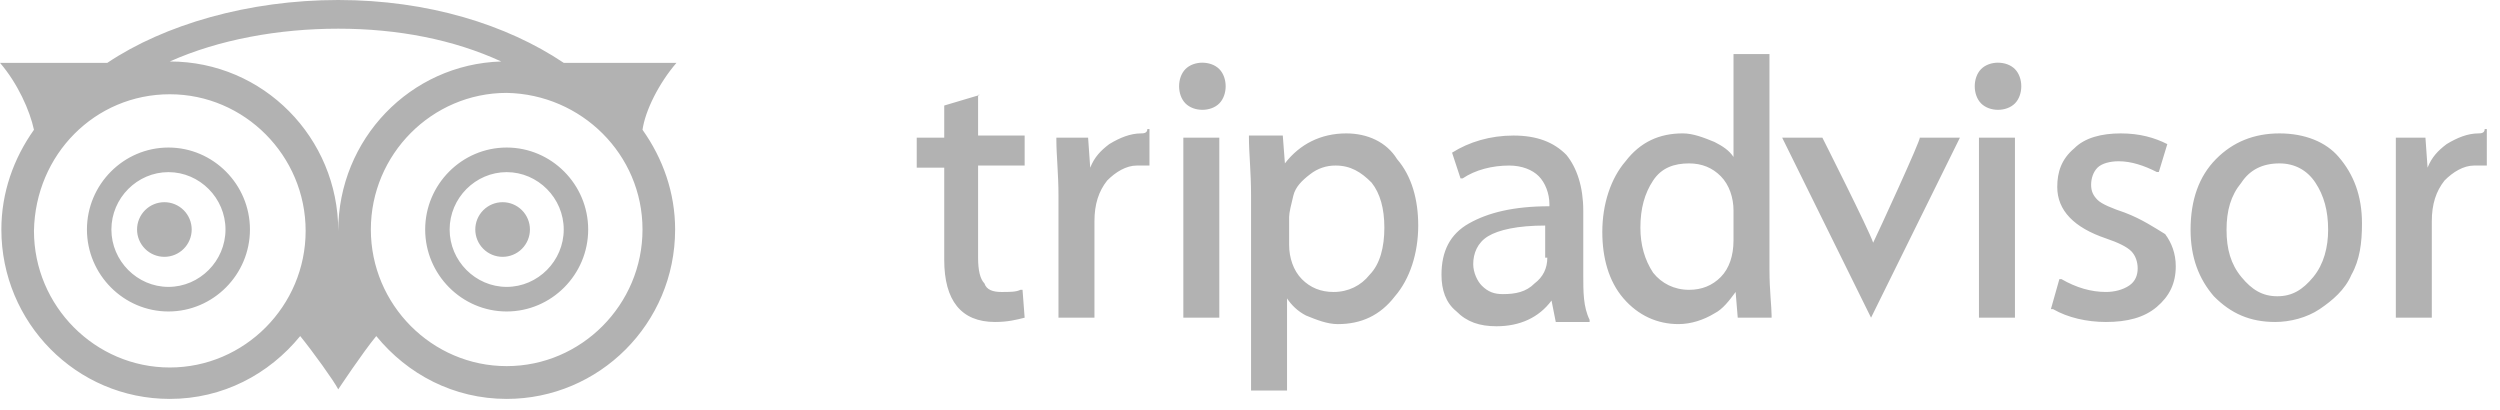
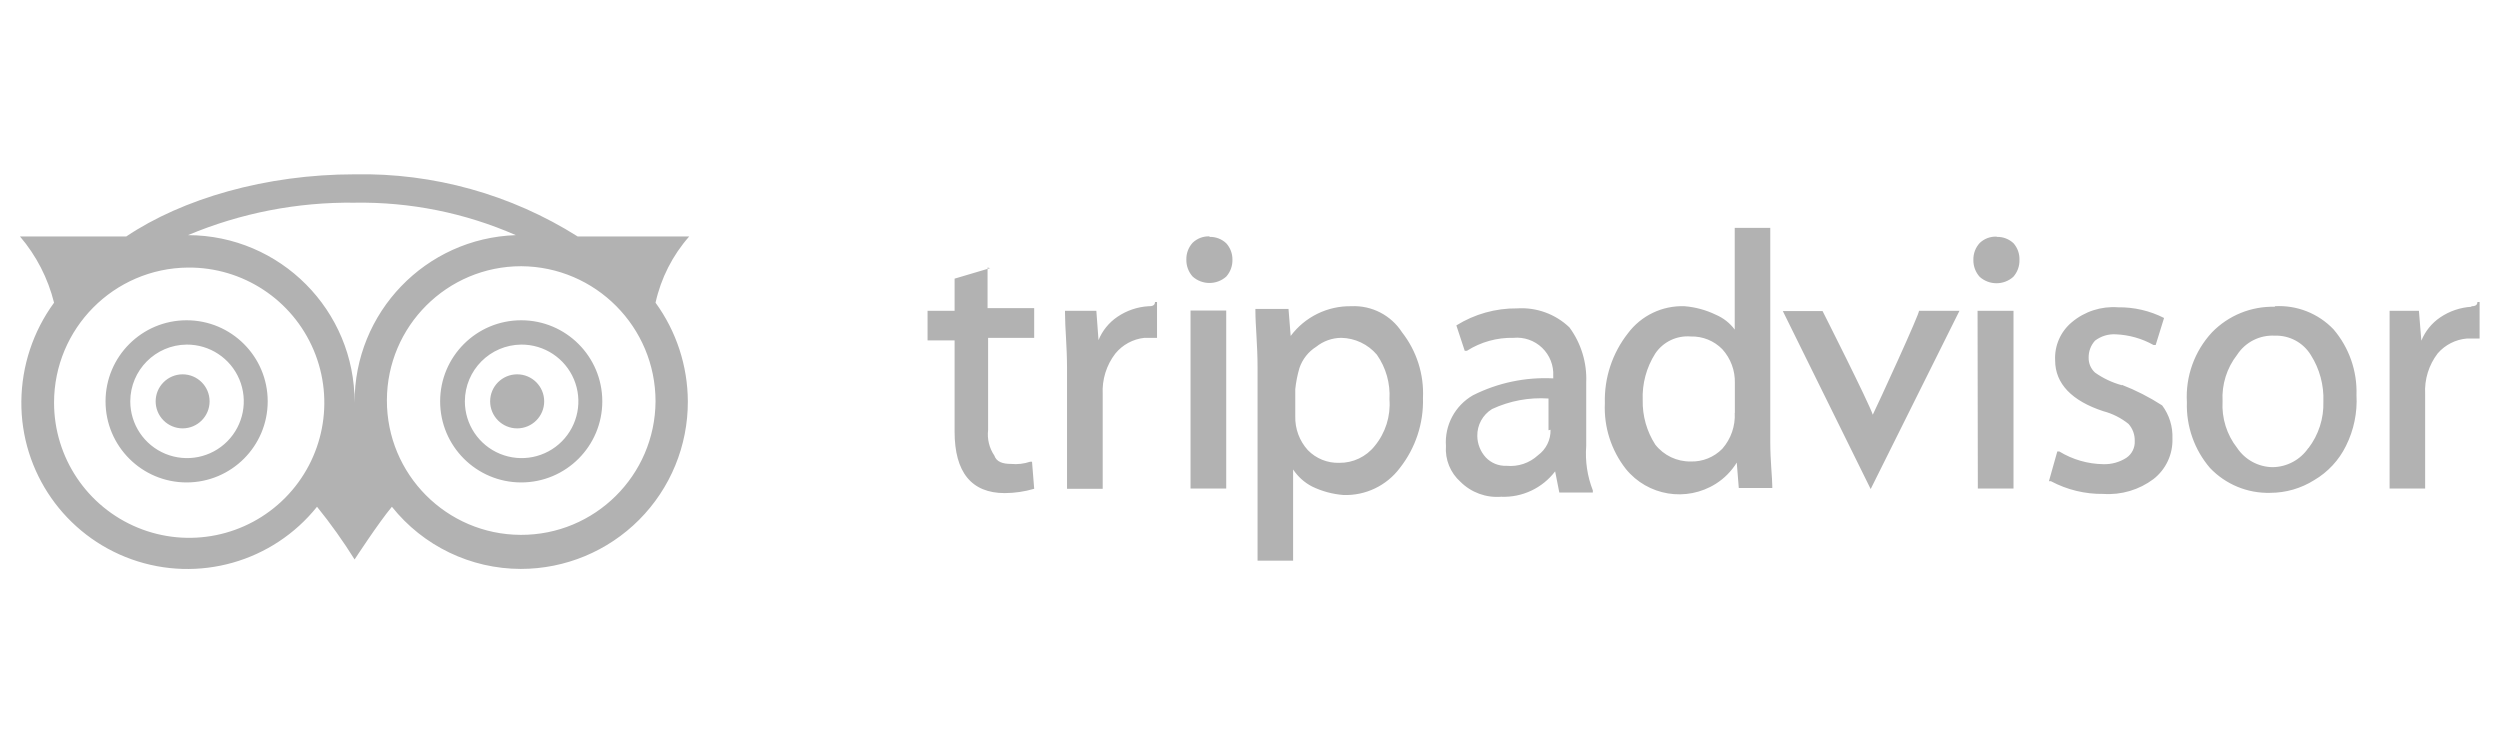
- <svg xmlns="http://www.w3.org/2000/svg" width="183" height="30" viewBox="0 0 183 30" fill="none">
-   <path fill-rule="evenodd" clip-rule="evenodd" d="M0.1 16.8C0.1 23.6 5.569 29.2 12.43 29.2C16.307 29.2 19.688 27.4 21.975 24.6C22.87 25.7 24.461 27.9 24.759 28.5C24.759 28.5 26.549 25.8 27.543 24.6C29.83 27.4 33.211 29.2 37.089 29.2C43.85 29.2 49.419 23.7 49.419 16.8C49.419 14.1 48.524 11.6 47.032 9.5C47.231 8.1 48.225 6.1 49.518 4.6H41.265C37.089 1.8 31.322 0 24.759 0C18.197 0 12.032 1.8 7.856 4.6H7.86781e-09C1.293 6.1 2.188 8.1 2.486 9.5C0.995 11.6 0.1 14.1 0.1 16.8ZM47.032 16.8C47.032 22.3 42.558 26.8 37.089 26.8C31.62 26.8 27.146 22.3 27.146 16.8C27.146 11.3 31.62 6.8 37.089 6.8C42.558 6.9 47.032 11.3 47.032 16.8ZM24.759 2.1C29.134 2.1 33.211 2.9 36.691 4.5C30.029 4.7 24.759 10.2 24.759 16.9C24.759 10.1 19.29 4.5 12.429 4.5C16.009 2.9 20.384 2.1 24.759 2.1ZM12.429 6.9C17.899 6.9 22.373 11.4 22.373 16.9C22.373 22.4 17.898 26.9 12.429 26.9C6.961 26.9 2.486 22.4 2.486 16.9C2.586 11.3 6.961 6.9 12.429 6.9ZM37.089 22.8C40.37 22.8 43.055 20.1 43.055 16.8C43.055 13.5 40.37 10.8 37.089 10.8C33.808 10.8 31.123 13.5 31.123 16.8C31.123 20.1 33.808 22.8 37.089 22.8ZM12.33 22.8C15.611 22.8 18.296 20.1 18.296 16.8C18.296 13.5 15.611 10.8 12.33 10.8C9.049 10.8 6.364 13.5 6.364 16.8C6.364 20.1 9.049 22.8 12.33 22.8ZM12.33 12.6C14.617 12.6 16.506 14.5 16.506 16.8C16.506 19.1 14.617 21 12.33 21C10.043 21 8.154 19.1 8.154 16.8C8.154 14.5 10.043 12.6 12.33 12.6ZM37.089 12.6C39.376 12.6 41.265 14.5 41.265 16.8C41.265 19.1 39.375 21 37.089 21C34.802 21 32.913 19.1 32.913 16.8C32.913 14.5 34.802 12.6 37.089 12.6ZM12.032 18.8C12.562 18.8 13.071 18.589 13.446 18.214C13.821 17.839 14.032 17.33 14.032 16.8C14.032 16.27 13.821 15.761 13.446 15.386C13.071 15.011 12.562 14.8 12.032 14.8C11.502 14.8 10.993 15.011 10.618 15.386C10.243 15.761 10.032 16.27 10.032 16.8C10.032 17.33 10.243 17.839 10.618 18.214C10.993 18.589 11.502 18.8 12.032 18.8ZM36.791 18.8C37.321 18.8 37.83 18.589 38.205 18.214C38.58 17.839 38.791 17.33 38.791 16.8C38.791 16.27 38.58 15.761 38.205 15.386C37.83 15.011 37.321 14.8 36.791 14.8C36.261 14.8 35.752 15.011 35.377 15.386C35.002 15.761 34.791 16.27 34.791 16.8C34.791 17.33 35.002 17.839 35.377 18.214C35.752 18.589 36.261 18.8 36.791 18.8ZM71.751 6.941L69.118 7.725V10.078H67.104V12.275H69.118V19.02C69.118 22 70.357 23.569 72.835 23.569C73.765 23.569 74.384 23.412 75.004 23.255L74.849 21.215H74.694C74.384 21.373 73.919 21.373 73.3 21.373C72.68 21.373 72.215 21.216 72.06 20.745C71.75 20.431 71.596 19.804 71.596 18.863V12.118H75.004V9.922H71.596V6.942H71.751V6.941ZM83.522 9.765C82.747 9.765 81.972 10.078 81.198 10.549C80.578 11.019 80.114 11.49 79.804 12.275L79.649 10.078H77.326V10.235C77.326 11.333 77.481 12.745 77.481 14.314V23.254H80.114V16.196C80.114 14.941 80.424 14 81.044 13.216C81.664 12.588 82.438 12.118 83.212 12.118H84.141V9.45H83.986C83.986 9.764 83.676 9.764 83.522 9.764V9.765ZM86.62 10.078H89.253V23.255H86.62V10.078ZM88.014 4.588C87.549 4.588 87.084 4.745 86.774 5.058C86.464 5.373 86.31 5.843 86.31 6.314C86.31 6.784 86.465 7.254 86.775 7.569C87.085 7.882 87.549 8.039 88.014 8.039C88.478 8.039 88.944 7.882 89.253 7.569C89.563 7.255 89.718 6.784 89.718 6.314C89.718 5.844 89.563 5.373 89.253 5.059C88.943 4.745 88.478 4.589 88.013 4.589L88.014 4.588ZM98.547 9.765C96.687 9.765 95.139 10.549 94.055 11.961L93.9 9.921H91.422V10.078C91.422 11.176 91.577 12.588 91.577 14.314V28.588H94.211V21.843C94.521 22.313 94.985 22.784 95.605 23.098C96.379 23.412 97.154 23.725 97.928 23.725C99.632 23.725 101.026 23.098 102.11 21.686C103.195 20.431 103.814 18.549 103.814 16.51C103.814 14.627 103.349 12.902 102.265 11.647C101.491 10.392 100.097 9.765 98.548 9.765H98.547ZM115.895 20.118V15.412C115.895 13.686 115.43 12.275 114.655 11.333C113.726 10.393 112.487 9.922 110.783 9.922C109.08 9.922 107.531 10.392 106.291 11.176L106.911 13.059H107.066C107.996 12.431 109.234 12.118 110.474 12.118C111.403 12.118 112.177 12.431 112.642 12.902C113.107 13.372 113.417 14.157 113.417 14.942V15.098C110.783 15.098 108.925 15.568 107.531 16.353C106.137 17.137 105.517 18.393 105.517 20.118C105.517 21.216 105.827 22.157 106.601 22.784C107.376 23.569 108.305 23.882 109.544 23.882C111.248 23.882 112.642 23.255 113.572 22L113.882 23.569H116.36V23.412C115.895 22.471 115.895 21.372 115.895 20.118ZM129.525 19.804V3.96H126.893V11.49C126.583 11.019 126.118 10.705 125.498 10.391C124.724 10.077 123.95 9.764 123.175 9.764C121.471 9.764 120.077 10.391 118.993 11.803C117.909 13.058 117.289 14.94 117.289 16.979C117.289 18.862 117.754 20.587 118.838 21.842C119.922 23.097 121.316 23.724 122.865 23.724C123.795 23.724 124.724 23.411 125.498 22.94C126.118 22.626 126.583 21.999 127.048 21.372L127.202 23.254H129.681V23.097C129.681 22.47 129.526 21.215 129.526 19.803L129.525 19.804ZM137.115 17.764C136.805 16.824 133.398 10.078 133.398 10.078H130.455L136.961 23.255L143.466 10.078H140.523C140.678 10.078 137.425 17.138 137.116 17.765L137.115 17.764ZM144.86 10.078H147.494V23.255H144.86V10.078ZM146.255 4.588C145.79 4.588 145.325 4.745 145.015 5.058C144.705 5.373 144.551 5.843 144.551 6.314C144.551 6.784 144.706 7.254 145.015 7.569C145.325 7.882 145.79 8.039 146.255 8.039C146.719 8.039 147.184 7.882 147.494 7.569C147.804 7.255 147.958 6.784 147.958 6.314C147.958 5.844 147.803 5.373 147.494 5.059C147.184 4.745 146.719 4.589 146.254 4.589L146.255 4.588ZM155.548 15.568C154.618 15.255 153.844 14.941 153.535 14.628C153.225 14.314 153.07 14 153.07 13.529C153.07 13.059 153.225 12.589 153.535 12.275C153.845 11.961 154.464 11.804 155.084 11.804C156.013 11.804 156.942 12.118 157.872 12.588H158.027L158.647 10.549C157.717 10.079 156.633 9.765 155.238 9.765C153.844 9.765 152.605 10.078 151.831 10.863C150.901 11.647 150.591 12.588 150.591 13.686C150.591 15.412 151.831 16.666 154.154 17.451C155.084 17.765 155.704 18.078 156.013 18.392C156.323 18.706 156.478 19.176 156.478 19.647C156.478 20.117 156.323 20.588 155.858 20.902C155.393 21.216 154.774 21.372 154.154 21.372C153.07 21.372 151.986 21.059 150.901 20.432H150.746L150.126 22.627H150.282C151.366 23.255 152.76 23.569 154.154 23.569C155.704 23.569 156.942 23.255 157.872 22.471C158.801 21.686 159.266 20.745 159.266 19.491C159.266 18.549 158.956 17.765 158.491 17.137C157.717 16.667 156.787 16.039 155.548 15.569V15.568ZM166.856 9.765C164.996 9.765 163.448 10.392 162.209 11.647C160.969 12.902 160.35 14.627 160.35 16.824C160.35 18.863 160.97 20.431 162.054 21.686C163.293 22.941 164.687 23.569 166.546 23.569C167.63 23.569 168.869 23.255 169.799 22.627C170.728 22 171.657 21.216 172.122 20.117C172.742 19.02 172.897 17.765 172.897 16.353C172.897 14.313 172.277 12.745 171.193 11.49C170.263 10.392 168.714 9.765 166.856 9.765ZM181.416 9.765C180.641 9.765 179.866 10.078 179.092 10.549C178.472 11.019 178.008 11.49 177.698 12.275L177.543 10.078H175.375V23.254H178.008V16.196C178.008 14.941 178.318 14 178.938 13.216C179.557 12.588 180.332 12.118 181.106 12.118H182.035V9.45H181.88C181.88 9.764 181.57 9.764 181.416 9.764V9.765ZM113.262 18.863C113.262 19.647 112.952 20.275 112.332 20.745C111.712 21.373 110.938 21.529 110.009 21.529C109.389 21.529 108.925 21.373 108.46 20.902C108.15 20.588 107.84 19.961 107.84 19.333C107.84 18.549 108.15 17.765 108.925 17.294C109.699 16.824 111.093 16.51 113.107 16.51V18.863H113.262ZM126.892 17.608C126.892 18.706 126.582 19.648 125.963 20.275C125.343 20.902 124.569 21.215 123.64 21.215C122.555 21.215 121.626 20.745 121.007 19.961C120.387 19.02 120.077 17.921 120.077 16.667C120.077 15.255 120.387 14.157 121.007 13.216C121.627 12.275 122.555 11.961 123.64 11.961C124.57 11.961 125.344 12.275 125.963 12.902C126.583 13.529 126.893 14.471 126.893 15.412V17.608H126.892ZM100.251 20.118C99.631 20.902 98.701 21.373 97.617 21.373C96.687 21.373 95.913 21.059 95.294 20.431C94.674 19.804 94.364 18.863 94.364 17.921V15.882C94.364 15.569 94.519 14.942 94.674 14.314C94.829 13.686 95.294 13.216 95.914 12.745C96.444 12.331 97.099 12.109 97.772 12.118C98.856 12.118 99.631 12.588 100.405 13.373C101.025 14.157 101.335 15.255 101.335 16.667C101.335 18.078 101.025 19.333 100.251 20.117V20.118ZM169.334 20.275C168.559 21.215 167.785 21.686 166.701 21.686C165.616 21.686 164.842 21.216 164.067 20.275C163.293 19.333 162.983 18.235 162.983 16.824C162.983 15.412 163.293 14.314 164.067 13.373C164.687 12.431 165.617 11.961 166.856 11.961C167.94 11.961 168.869 12.431 169.489 13.373C170.109 14.313 170.419 15.412 170.419 16.823C170.419 18.078 170.109 19.333 169.334 20.275Z" fill="#B2B2B2" />
+ <svg xmlns="http://www.w3.org/2000/svg" viewBox="0 0 185 55">
+   <defs>
+     <style>.cls-1{fill:#b2b2b2;fill-rule:evenodd;}.cls-2{fill:none;}</style>
+   </defs>
+   <g id="Layer_2" data-name="Layer 2">
+     <g id="Layer_11" data-name="Layer 11">
+       <path class="cls-1" d="M1.58,29.7a12.29,12.29,0,0,0,21.88,7.8,39.68,39.68,0,0,1,2.78,3.9S28,38.7,29,37.5a12.22,12.22,0,0,0,9.54,4.6A12.36,12.36,0,0,0,50.9,29.7a12.5,12.5,0,0,0-2.39-7.3A11,11,0,0,1,51,17.5H42.75a29.85,29.85,0,0,0-16.51-4.6c-6.56,0-12.73,1.8-16.9,4.6H1.48A12,12,0,0,1,4,22.4,12.57,12.57,0,0,0,1.58,29.7Zm46.93,0a9.94,9.94,0,1,1-9.94-10A10,10,0,0,1,48.51,29.7ZM26.24,15a28.56,28.56,0,0,1,11.93,2.4A12.35,12.35,0,0,0,26.24,29.8,12.36,12.36,0,0,0,13.91,17.4,30.85,30.85,0,0,1,26.24,15ZM13.91,19.8A10,10,0,1,1,4,29.8,10,10,0,0,1,13.91,19.8ZM38.57,35.7a6,6,0,1,0-6-6A6,6,0,0,0,38.57,35.7Zm-24.76,0a6,6,0,1,0-6-6A6,6,0,0,0,13.81,35.7Zm0-10.2a4.2,4.2,0,1,1-4.17,4.2A4.21,4.21,0,0,1,13.81,25.5Zm24.76,0a4.2,4.2,0,1,1-4.17,4.2A4.21,4.21,0,0,1,38.57,25.5ZM13.51,31.7a2,2,0,1,0,0-4,2,2,0,0,0-1.41.59,2,2,0,0,0,0,2.82A2,2,0,0,0,13.51,31.7Zm24.76,0a2,2,0,1,0,0-4,2,2,0,0,0,0,4Zm35-11.86-2.63.78V23h-2v2.19h2v6.75c0,3,1.24,4.55,3.72,4.55a7.85,7.85,0,0,0,2.17-.32l-.16-2h-.15a3.37,3.37,0,0,1-1.4.16c-.62,0-1.08-.15-1.24-.62a2.79,2.79,0,0,1-.46-1.89V25h3.41v-2.2H73.08v-3ZM85,22.66a4.57,4.57,0,0,0-2.32.79,3.82,3.82,0,0,0-1.39,1.72L81.13,23H78.81v.15c0,1.1.15,2.51.15,4.08v8.94H81.6v-7a4.54,4.54,0,0,1,.93-3A3.22,3.22,0,0,1,84.69,25h.93V22.35h-.15c0,.31-.31.31-.47.31Zm3.1.32h2.64V36.15H88.1Zm1.4-5.49a1.71,1.71,0,0,0-1.24.47,1.78,1.78,0,0,0-.47,1.25,1.82,1.82,0,0,0,.47,1.26,1.87,1.87,0,0,0,2.48,0,1.81,1.81,0,0,0,.46-1.26A1.77,1.77,0,0,0,90.74,18a1.73,1.73,0,0,0-1.24-.47ZM100,22.66a5.48,5.48,0,0,0-4.49,2.2l-.16-2H92.9V23c0,1.1.16,2.51.16,4.23V41.49h2.63V34.74A3.76,3.76,0,0,0,97.09,36a6.49,6.49,0,0,0,2.32.63,5,5,0,0,0,4.18-2,8,8,0,0,0,1.71-5.18,7.33,7.33,0,0,0-1.55-4.86A4.22,4.22,0,0,0,100,22.66ZM117.38,33V28.31a6.42,6.42,0,0,0-1.24-4.08,5.12,5.12,0,0,0-3.87-1.41,8.36,8.36,0,0,0-4.5,1.26l.62,1.88h.16A6.17,6.17,0,0,1,112,25a2.69,2.69,0,0,1,2.94,2.82V28A11.86,11.86,0,0,0,109,29.25,4,4,0,0,0,107,33a3.24,3.24,0,0,0,1.08,2.66,3.83,3.83,0,0,0,3,1.1,4.77,4.77,0,0,0,4-1.88l.31,1.57h2.48v-.16A7.45,7.45,0,0,1,117.38,33ZM131,32.7V16.86h-2.63v7.53a3.38,3.38,0,0,0-1.4-1.1,6.49,6.49,0,0,0-2.32-.63,5,5,0,0,0-4.18,2,8,8,0,0,0-1.71,5.18,7.33,7.33,0,0,0,1.55,4.86,5.09,5.09,0,0,0,6.66,1.1,4.85,4.85,0,0,0,1.55-1.57l.15,1.88h2.48V36c0-.63-.15-1.89-.15-3.3Zm7.59-2c-.31-.94-3.72-7.68-3.72-7.68h-2.94l6.5,13.17L145,23H142c.15,0-3.1,7.06-3.41,7.68ZM146.34,23H149V36.15h-2.64Zm1.4-5.49a1.71,1.71,0,0,0-1.24.47,1.78,1.78,0,0,0-.47,1.25,1.82,1.82,0,0,0,.47,1.26,1.87,1.87,0,0,0,2.48,0,1.81,1.81,0,0,0,.46-1.26A1.77,1.77,0,0,0,149,18a1.73,1.73,0,0,0-1.24-.47Zm9.29,11a6.29,6.29,0,0,1-2-.94,1.45,1.45,0,0,1-.47-1.1,1.82,1.82,0,0,1,.47-1.26,2.31,2.31,0,0,1,1.55-.47,6.24,6.24,0,0,1,2.78.79h.16l.62-2a7.31,7.31,0,0,0-3.41-.79,4.76,4.76,0,0,0-3.41,1.1,3.44,3.44,0,0,0-1.24,2.83c0,1.72,1.24,3,3.57,3.76a5,5,0,0,1,1.86.94,1.81,1.81,0,0,1,.46,1.26,1.41,1.41,0,0,1-.62,1.25,3,3,0,0,1-1.7.47,6.44,6.44,0,0,1-3.26-.94h-.15l-.62,2.2h.15a8,8,0,0,0,3.88.94,5.55,5.55,0,0,0,3.71-1.1,3.65,3.65,0,0,0,1.4-3A3.83,3.83,0,0,0,160,30,16.62,16.62,0,0,0,157,28.47Zm11.31-5.81a6.26,6.26,0,0,0-4.65,1.89,7,7,0,0,0-1.86,5.17,7.12,7.12,0,0,0,1.71,4.87A5.93,5.93,0,0,0,168,36.47a6.11,6.11,0,0,0,3.25-.94A6,6,0,0,0,173.6,33a7.49,7.49,0,0,0,.78-3.77,7.12,7.12,0,0,0-1.7-4.86A5.56,5.56,0,0,0,168.34,22.66Zm14.56,0a4.61,4.61,0,0,0-2.33.79,3.82,3.82,0,0,0-1.39,1.72L179,23h-2.17V36.15h2.63v-7a4.54,4.54,0,0,1,.93-3,3.22,3.22,0,0,1,2.17-1.1h.93V22.35h-.16c0,.31-.31.31-.46.31Zm-68.16,9.1a2.26,2.26,0,0,1-.93,1.89,3,3,0,0,1-2.32.78,2,2,0,0,1-1.55-.63,2.4,2.4,0,0,1-.62-1.57,2.29,2.29,0,0,1,1.09-2,8.53,8.53,0,0,1,4.18-.78v2.35Zm13.63-1.25a3.72,3.72,0,0,1-.92,2.66,3.14,3.14,0,0,1-2.33.94,3.27,3.27,0,0,1-2.63-1.25,5.85,5.85,0,0,1-.93-3.29,6,6,0,0,1,.93-3.45,2.88,2.88,0,0,1,2.63-1.26,3.14,3.14,0,0,1,2.33.94,3.59,3.59,0,0,1,.93,2.51v2.2ZM101.73,33a3.3,3.3,0,0,1-2.63,1.25,3.11,3.11,0,0,1-2.32-.94,3.59,3.59,0,0,1-.93-2.51v-2a8.77,8.77,0,0,1,.31-1.57,3,3,0,0,1,1.24-1.57A3,3,0,0,1,99.25,25a3.55,3.55,0,0,1,2.64,1.25,5.2,5.2,0,0,1,.93,3.3A4.84,4.84,0,0,1,101.73,33Zm69.09.15a3.25,3.25,0,0,1-2.64,1.42,3.21,3.21,0,0,1-2.63-1.42,5.11,5.11,0,0,1-1.08-3.45,5.13,5.13,0,0,1,1.08-3.45,3.12,3.12,0,0,1,2.79-1.41A3,3,0,0,1,171,26.27a6,6,0,0,1,.93,3.45A5.4,5.4,0,0,1,170.82,33.17Z" />
+       <rect class="cls-2" width="185" height="55" />
+     </g>
+   </g>
</svg>
